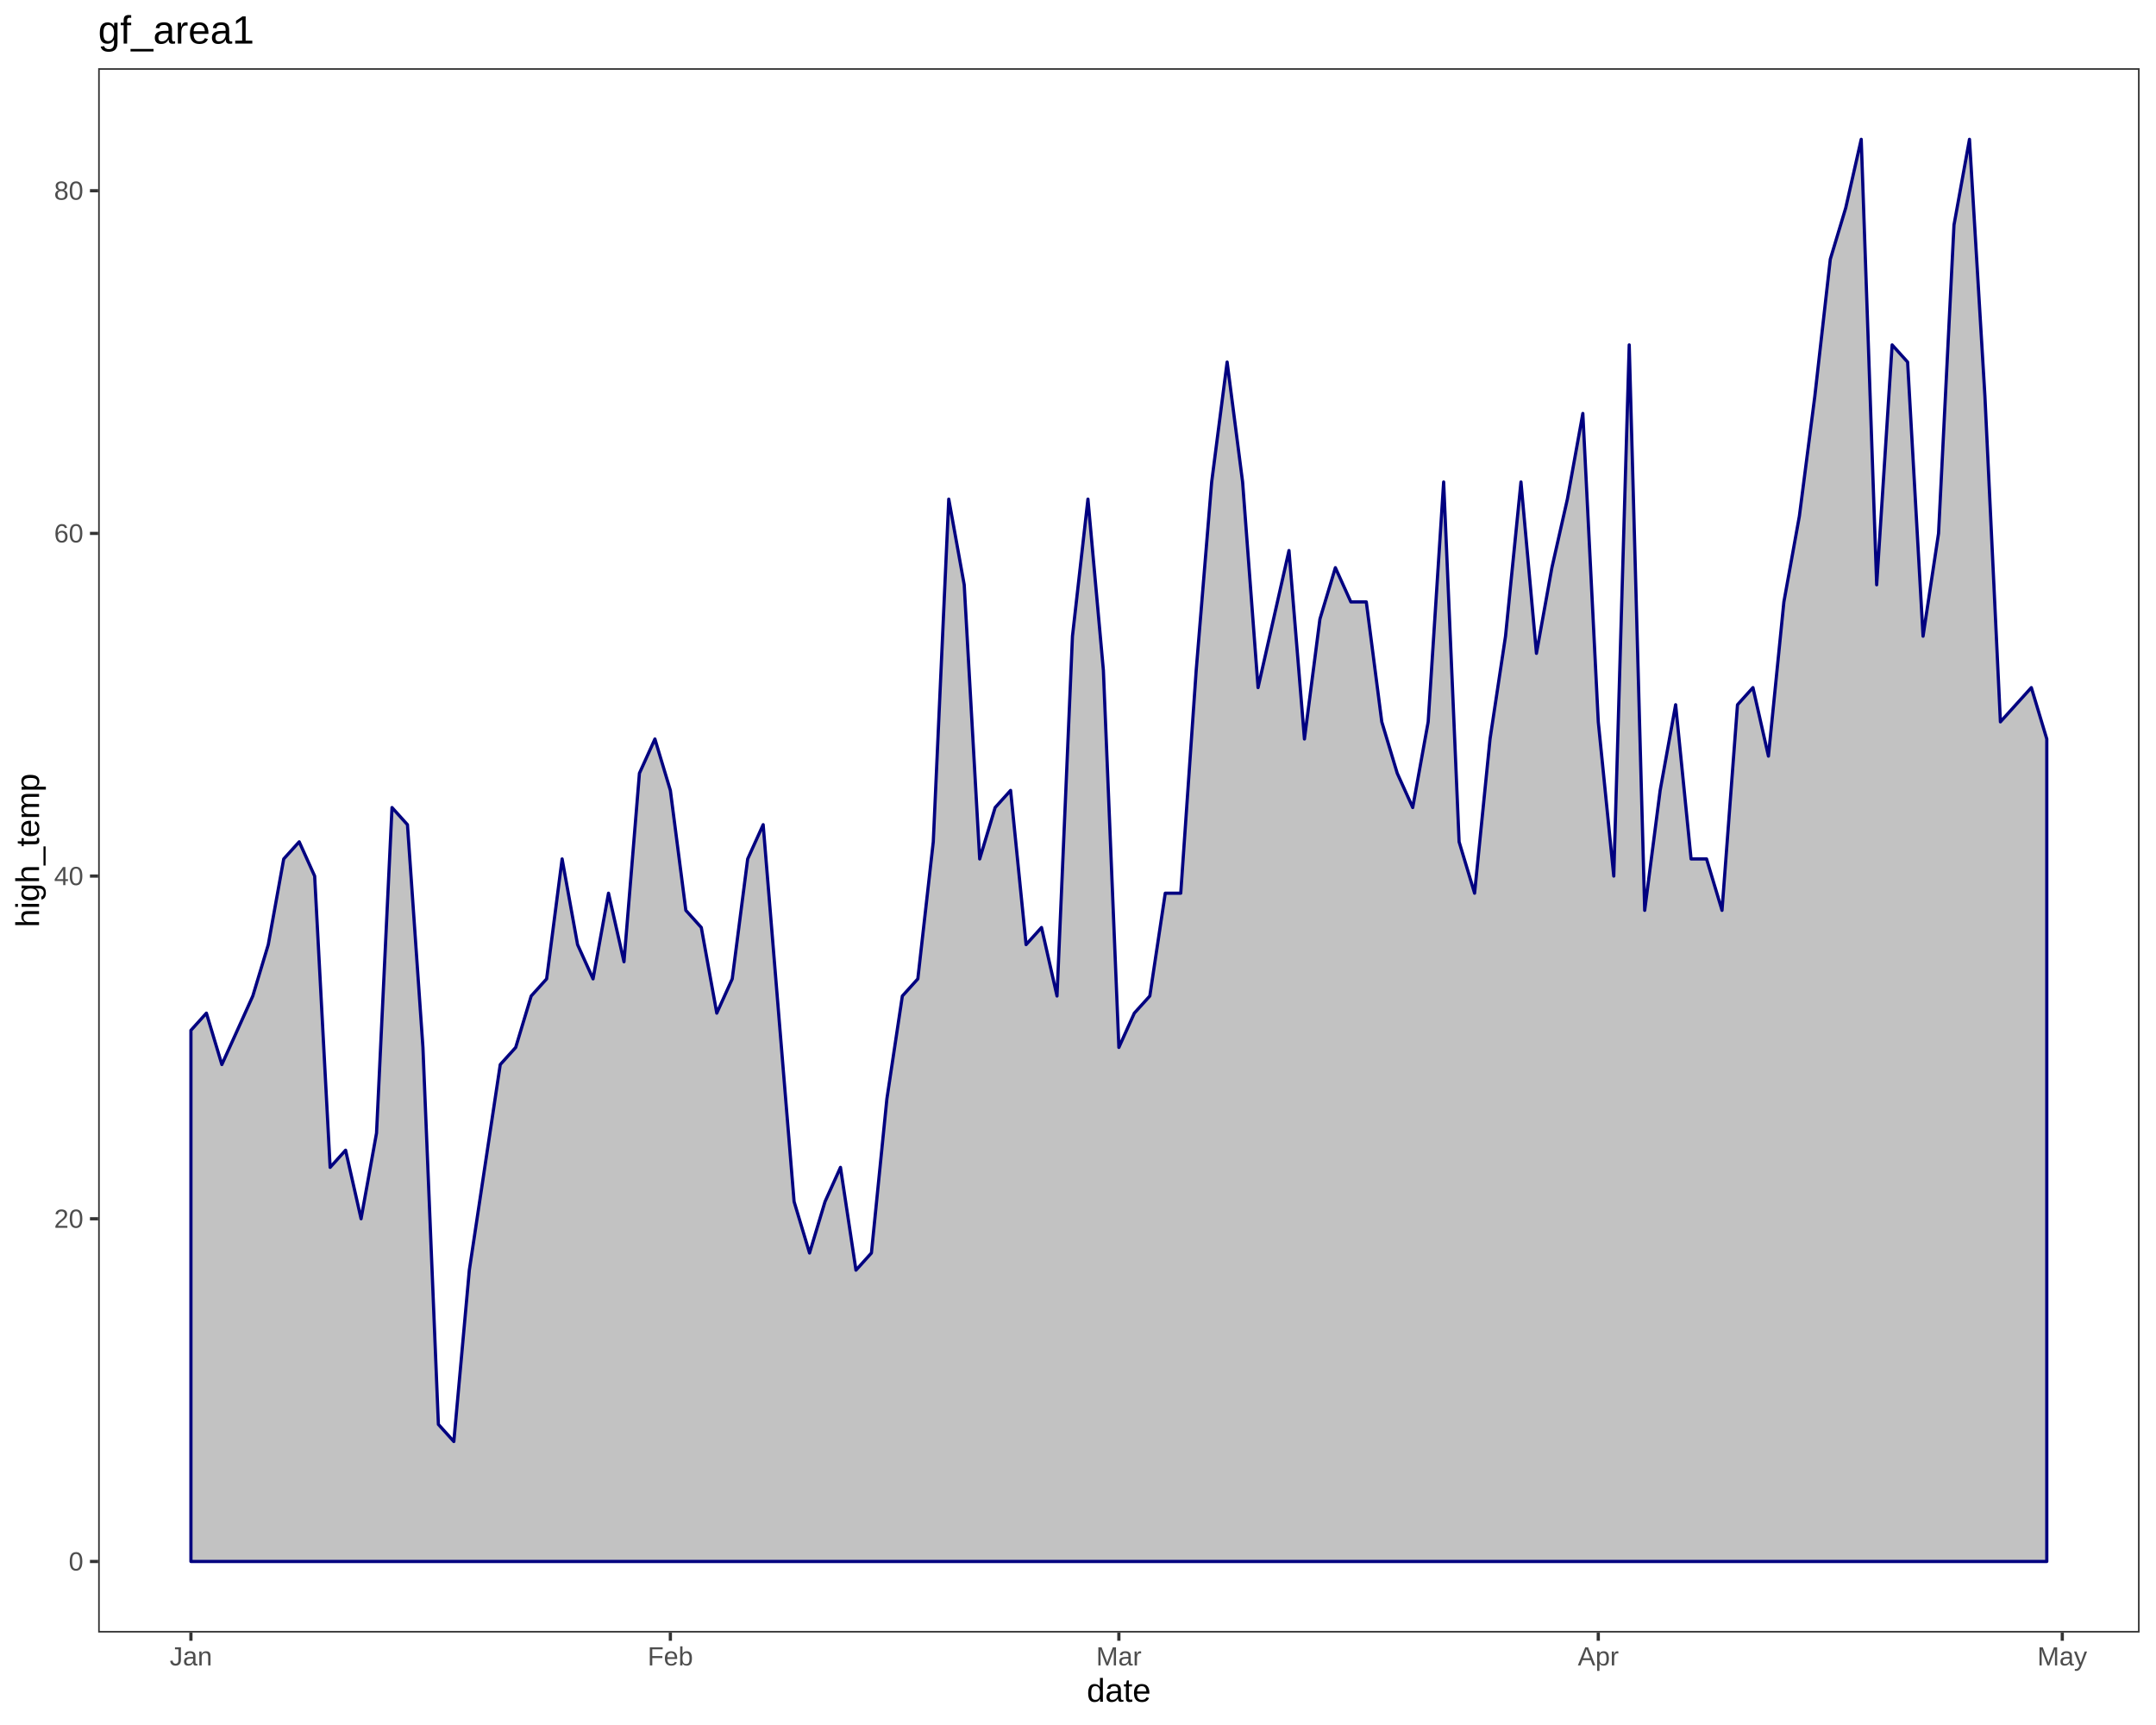
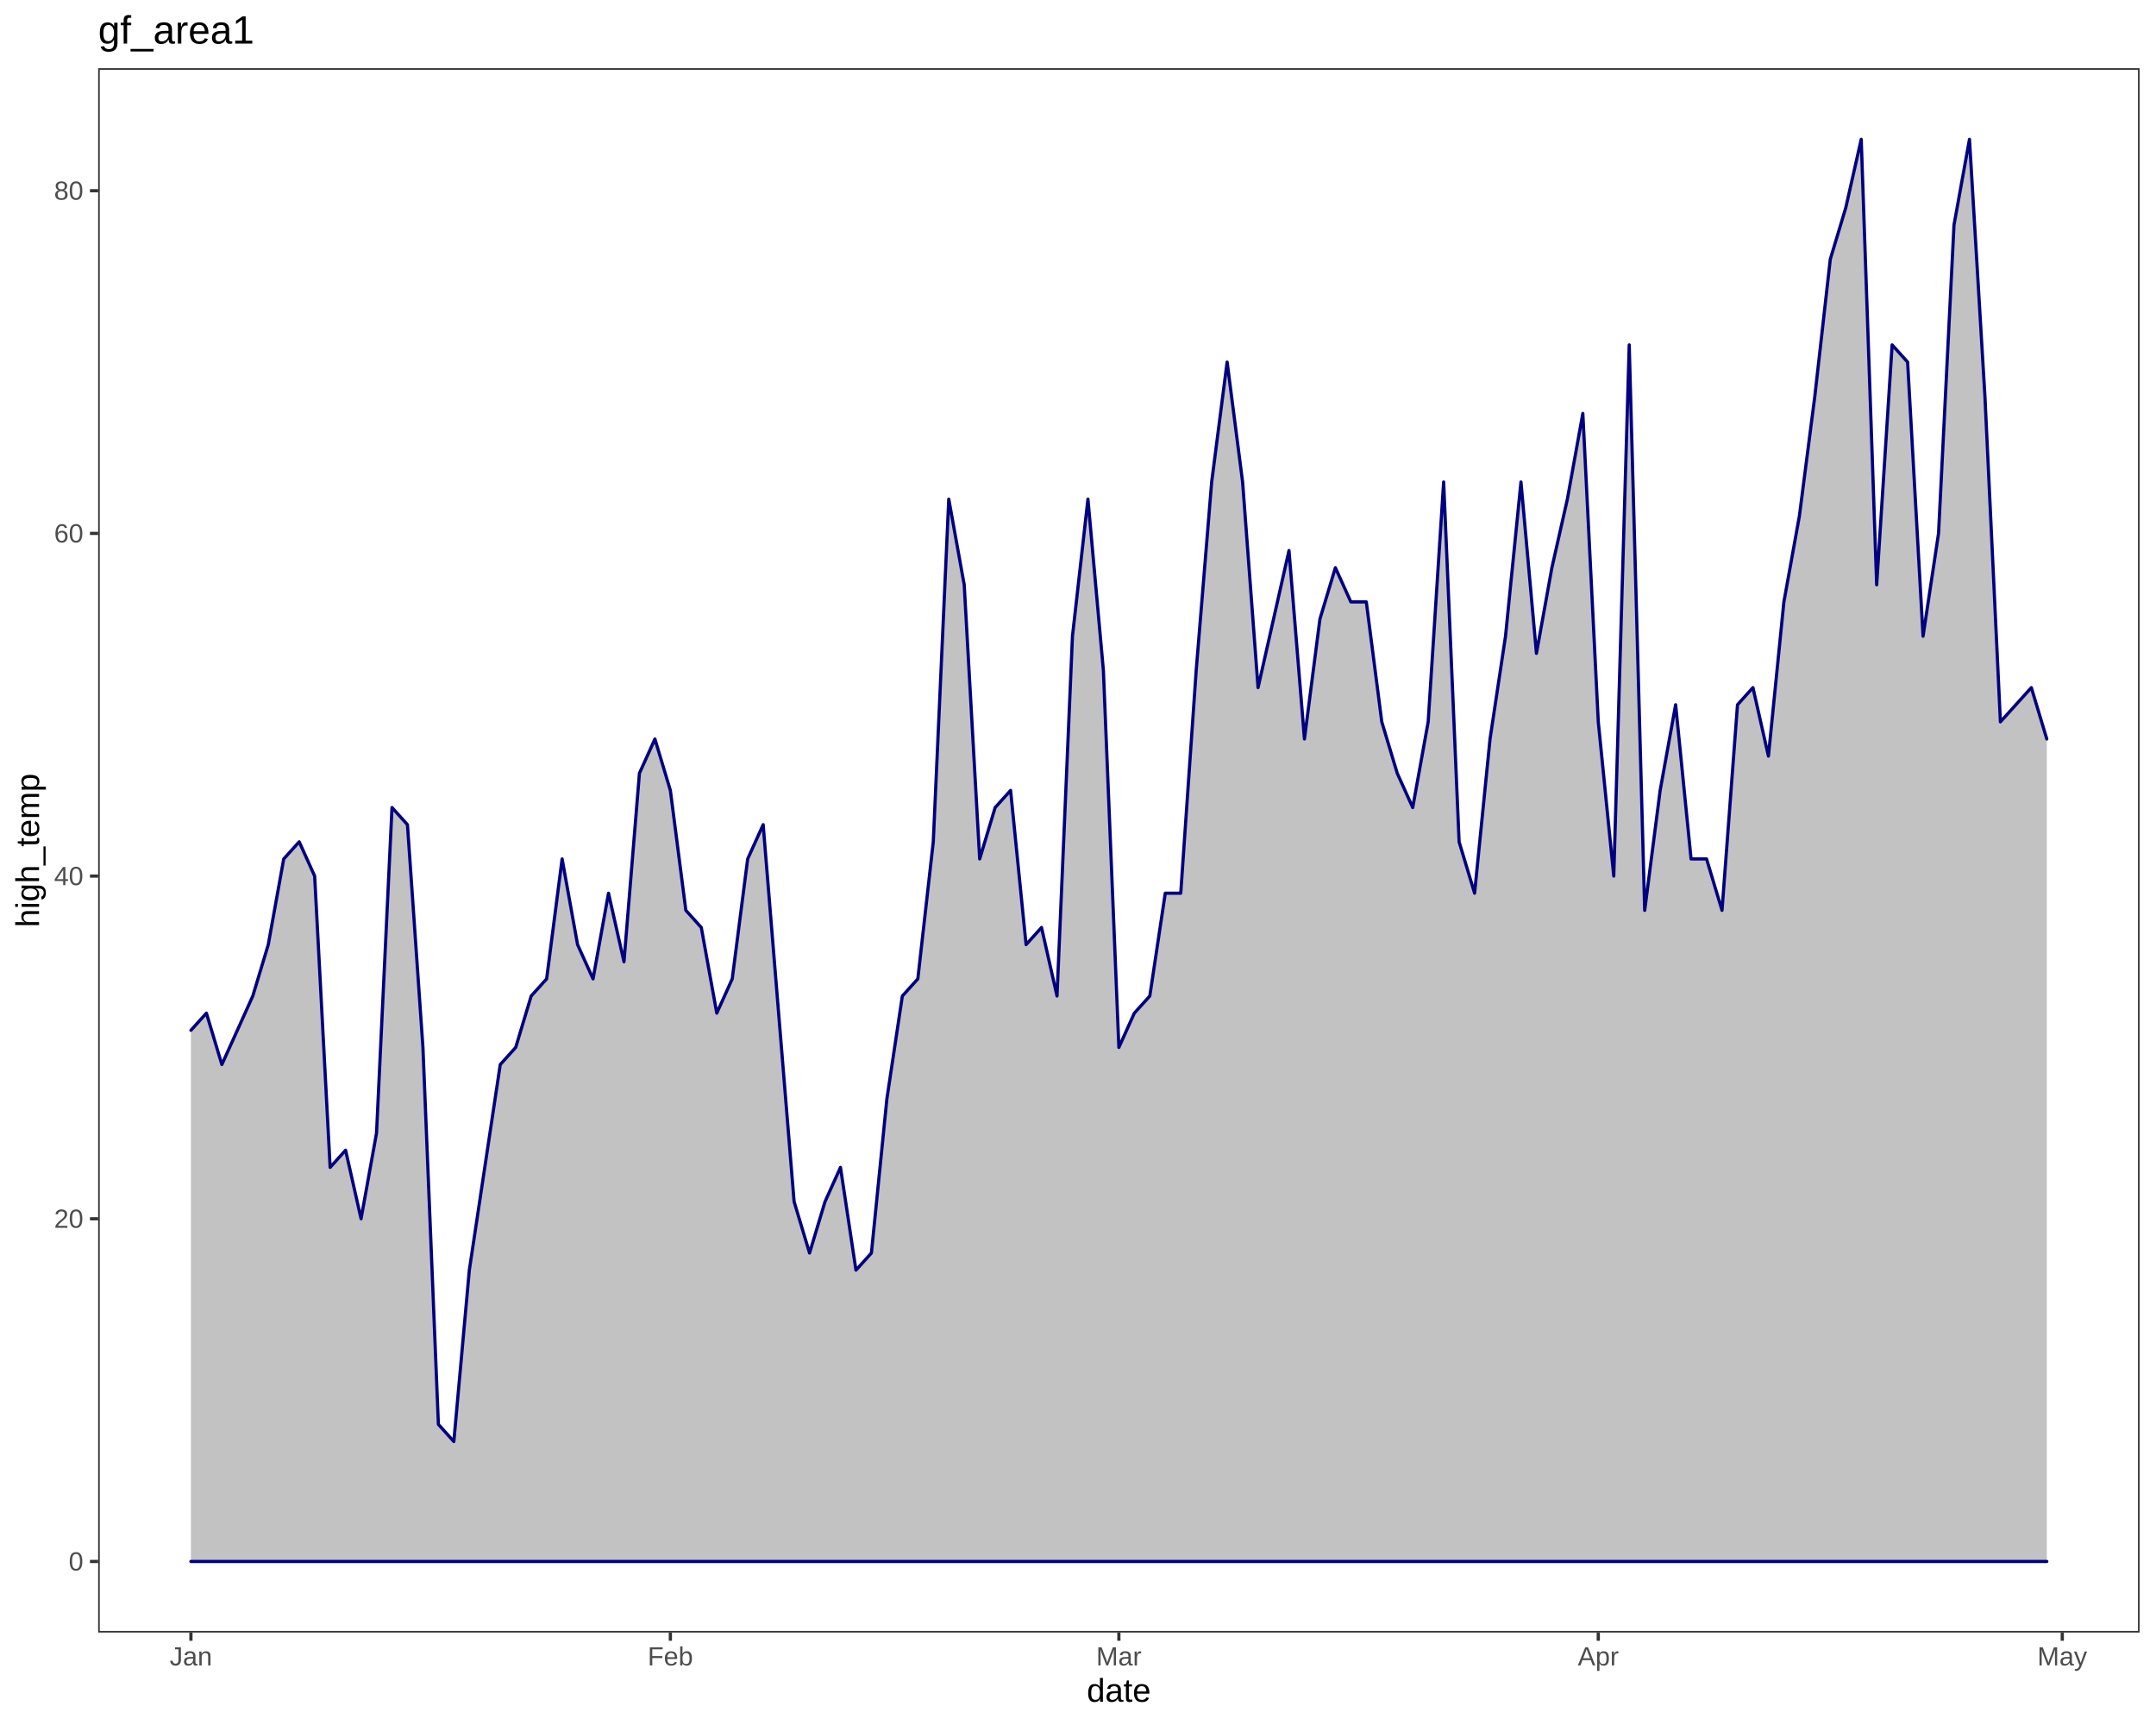
<svg xmlns="http://www.w3.org/2000/svg" viewBox="0 0 720.00 576.00">
  <defs>
    <style type="text/css">
    line, polyline, polygon, path, rect, circle {
      fill: none;
      stroke: #000000;
      stroke-linecap: round;
      stroke-linejoin: round;
      stroke-miterlimit: 10.00;
    }
  </style>
  </defs>
  <rect width="100%" height="100%" style="stroke: none; fill: #FFFFFF;" />
  <rect x="0.00" y="0.00" width="720.00" height="576.00" style="stroke-width: 1.07; stroke: #FFFFFF; fill: #FFFFFF;" />
  <defs>
    <clipPath id="cpMzIuNzh8NzE0LjUyfDU0NS4xM3wyMi43Nw==">
      <rect x="32.78" y="22.77" width="681.74" height="522.36" />
    </clipPath>
  </defs>
  <rect x="32.78" y="22.77" width="681.74" height="522.36" style="stroke-width: 1.07; stroke: none; fill: #FFFFFF;" clip-path="url(#cpMzIuNzh8NzE0LjUyfDU0NS4xM3wyMi43Nw==)" />
-   <polygon points="63.76,344.03 68.93,338.30 74.09,355.47 79.26,344.03 84.42,332.58 89.59,315.42 94.75,286.81 99.92,281.09 105.08,292.53 110.25,389.80 115.41,384.07 120.58,406.96 125.74,378.35 130.91,269.65 136.07,275.37 141.24,349.75 146.40,475.62 151.56,481.34 156.73,424.12 161.89,389.80 167.06,355.47 172.22,349.75 177.39,332.58 182.55,326.86 187.72,286.81 192.88,315.42 198.05,326.86 203.21,298.25 208.38,321.14 213.54,258.20 218.71,246.76 223.87,263.93 229.04,303.98 234.20,309.70 239.37,338.30 244.53,326.86 249.69,286.81 254.86,275.37 260.02,338.30 265.19,401.24 270.35,418.40 275.52,401.24 280.68,389.80 285.85,424.12 291.01,418.40 296.18,366.91 301.34,332.58 306.51,326.86 311.67,281.09 316.84,166.66 322.00,195.27 327.17,286.81 332.33,269.65 337.49,263.93 342.66,315.42 347.82,309.70 352.99,332.58 358.15,212.43 363.32,166.66 368.48,223.88 373.65,349.75 378.81,338.30 383.98,332.58 389.14,298.25 394.31,298.25 399.47,223.88 404.64,160.94 409.80,120.89 414.97,160.94 420.13,229.60 425.30,206.71 430.46,183.83 435.62,246.76 440.79,206.71 445.95,189.55 451.12,200.99 456.28,200.99 461.45,241.04 466.61,258.20 471.78,269.65 476.94,241.04 482.11,160.94 487.27,281.09 492.44,298.25 497.60,246.76 502.77,212.43 507.93,160.94 513.10,218.16 518.26,189.55 523.43,166.66 528.59,138.06 533.75,241.04 538.92,292.53 544.08,115.17 549.25,303.98 554.41,263.93 559.58,235.32 564.74,286.81 569.91,286.81 575.07,303.98 580.24,235.32 585.40,229.60 590.57,252.48 595.73,200.99 600.90,172.38 606.06,132.34 611.23,86.56 616.39,69.40 621.56,46.52 626.72,195.27 631.88,115.17 637.05,120.89 642.21,212.43 647.38,178.11 652.54,75.12 657.71,46.52 662.87,132.34 668.04,241.04 673.20,235.32 678.37,229.60 683.53,246.76 683.53,521.39 678.37,521.39 673.20,521.39 668.04,521.39 662.87,521.39 657.71,521.39 652.54,521.39 647.38,521.39 642.21,521.39 637.05,521.39 631.88,521.39 626.72,521.39 621.56,521.39 616.39,521.39 611.23,521.39 606.06,521.39 600.90,521.39 595.73,521.39 590.57,521.39 585.40,521.39 580.24,521.39 575.07,521.39 569.91,521.39 564.74,521.39 559.58,521.39 554.41,521.39 549.25,521.39 544.08,521.39 538.92,521.39 533.75,521.39 528.59,521.39 523.43,521.39 518.26,521.39 513.10,521.39 507.93,521.39 502.77,521.39 497.60,521.39 492.44,521.39 487.27,521.39 482.11,521.39 476.94,521.39 471.78,521.39 466.61,521.39 461.45,521.39 456.28,521.39 451.12,521.39 445.95,521.39 440.79,521.39 435.62,521.39 430.46,521.39 425.30,521.39 420.13,521.39 414.97,521.39 409.80,521.39 404.64,521.39 399.47,521.39 394.31,521.39 389.14,521.39 383.98,521.39 378.81,521.39 373.65,521.39 368.48,521.39 363.32,521.39 358.15,521.39 352.99,521.39 347.82,521.39 342.66,521.39 337.49,521.39 332.33,521.39 327.17,521.39 322.00,521.39 316.84,521.39 311.67,521.39 306.51,521.39 301.34,521.39 296.18,521.39 291.01,521.39 285.85,521.39 280.68,521.39 275.52,521.39 270.35,521.39 265.19,521.39 260.02,521.39 254.86,521.39 249.69,521.39 244.53,521.39 239.37,521.39 234.20,521.39 229.04,521.39 223.87,521.39 218.71,521.39 213.54,521.39 208.38,521.39 203.21,521.39 198.05,521.39 192.88,521.39 187.72,521.39 182.55,521.39 177.39,521.39 172.22,521.39 167.06,521.39 161.89,521.39 156.73,521.39 151.56,521.39 146.40,521.39 141.24,521.39 136.07,521.39 130.91,521.39 125.74,521.39 120.58,521.39 115.41,521.39 110.25,521.39 105.08,521.39 99.92,521.39 94.75,521.39 89.59,521.39 84.42,521.39 79.26,521.39 74.09,521.39 68.93,521.39 63.76,521.39 " style="stroke-width: 1.07; stroke: #000080; fill: #333333; fill-opacity: 0.30;" clip-path="url(#cpMzIuNzh8NzE0LjUyfDU0NS4xM3wyMi43Nw==)" />
+   <polygon points="63.76,344.03 68.93,338.30 74.09,355.47 79.26,344.03 84.42,332.58 89.59,315.42 94.75,286.81 99.92,281.09 105.08,292.53 110.25,389.80 115.41,384.07 120.58,406.96 125.74,378.35 130.91,269.65 136.07,275.37 141.24,349.75 146.40,475.62 151.56,481.34 156.73,424.12 161.89,389.80 167.06,355.47 172.22,349.75 177.39,332.58 182.55,326.86 187.72,286.81 192.88,315.42 198.05,326.86 203.21,298.25 208.38,321.14 213.54,258.20 218.71,246.76 223.87,263.93 229.04,303.98 234.20,309.70 239.37,338.30 244.53,326.86 249.69,286.81 254.86,275.37 260.02,338.30 265.19,401.24 270.35,418.40 275.52,401.24 280.68,389.80 285.85,424.12 291.01,418.40 296.18,366.91 301.34,332.58 306.51,326.86 311.67,281.09 316.84,166.66 322.00,195.27 327.17,286.81 332.33,269.65 337.49,263.93 342.66,315.42 347.82,309.70 352.99,332.58 358.15,212.43 363.32,166.66 368.48,223.88 373.65,349.75 378.81,338.30 383.98,332.58 389.14,298.25 394.31,298.25 399.47,223.88 404.64,160.94 409.80,120.89 414.97,160.94 420.13,229.60 425.30,206.71 430.46,183.83 435.62,246.76 440.79,206.71 445.95,189.55 451.12,200.99 456.28,200.99 461.45,241.04 466.61,258.20 471.78,269.65 476.94,241.04 482.11,160.94 487.27,281.09 492.44,298.25 497.60,246.76 502.77,212.43 507.93,160.94 513.10,218.16 518.26,189.55 523.43,166.66 528.59,138.06 533.75,241.04 538.92,292.53 544.08,115.17 549.25,303.98 554.41,263.93 559.58,235.32 564.74,286.81 569.91,286.81 575.07,303.98 580.24,235.32 585.40,229.60 590.57,252.48 595.73,200.99 600.90,172.38 606.06,132.34 611.23,86.56 616.39,69.40 621.56,46.52 626.72,195.27 631.88,115.17 637.05,120.89 642.21,212.43 647.38,178.11 652.54,75.12 657.71,46.52 662.87,132.34 668.04,241.04 673.20,235.32 678.37,229.60 683.53,246.76 683.53,521.39 678.37,521.39 673.20,521.39 668.04,521.39 662.87,521.39 657.71,521.39 652.54,521.39 647.38,521.39 642.21,521.39 637.05,521.39 631.88,521.39 626.72,521.39 621.56,521.39 616.39,521.39 611.23,521.39 606.06,521.39 600.90,521.39 595.73,521.39 590.57,521.39 585.40,521.39 580.24,521.39 575.07,521.39 569.91,521.39 564.74,521.39 559.58,521.39 554.41,521.39 549.25,521.39 544.08,521.39 538.92,521.39 533.75,521.39 528.59,521.39 523.43,521.39 518.26,521.39 513.10,521.39 507.93,521.39 502.77,521.39 497.60,521.39 492.44,521.39 487.27,521.39 482.11,521.39 476.94,521.39 471.78,521.39 466.61,521.39 461.45,521.39 456.28,521.39 451.12,521.39 445.95,521.39 440.79,521.39 435.62,521.39 430.46,521.39 425.30,521.39 420.13,521.39 414.97,521.39 409.80,521.39 404.64,521.39 399.47,521.39 394.31,521.39 389.14,521.39 383.98,521.39 378.81,521.39 373.65,521.39 368.48,521.39 363.32,521.39 358.15,521.39 352.99,521.39 347.82,521.39 342.66,521.39 337.49,521.39 332.33,521.39 327.17,521.39 322.00,521.39 316.84,521.39 311.67,521.39 306.51,521.39 301.34,521.39 296.18,521.39 291.01,521.39 285.85,521.39 280.68,521.39 275.52,521.39 270.35,521.39 265.19,521.39 260.02,521.39 254.86,521.39 249.69,521.39 244.53,521.39 239.37,521.39 234.20,521.39 229.04,521.39 223.87,521.39 218.71,521.39 213.54,521.39 208.38,521.39 203.21,521.39 198.05,521.39 192.88,521.39 187.72,521.39 182.55,521.39 177.39,521.39 172.22,521.39 167.06,521.39 161.89,521.39 156.73,521.39 151.56,521.39 146.40,521.39 141.24,521.39 136.07,521.39 130.91,521.39 125.74,521.39 120.58,521.39 115.41,521.39 110.25,521.39 105.08,521.39 99.92,521.39 94.75,521.39 89.59,521.39 84.42,521.39 79.26,521.39 74.09,521.39 68.93,521.39 63.76,521.39 " style="stroke-width: 0.75; stroke: none; fill: #333333; fill-opacity: 0.30;" clip-path="url(#cpMzIuNzh8NzE0LjUyfDU0NS4xM3wyMi43Nw==)" />
+   <polyline points="63.76,344.03 68.93,338.30 74.09,355.47 79.26,344.03 84.42,332.58 89.59,315.42 94.75,286.81 99.92,281.09 105.08,292.53 110.25,389.80 115.41,384.07 120.58,406.96 125.74,378.35 130.91,269.65 136.07,275.37 141.24,349.75 146.40,475.62 151.56,481.34 156.73,424.12 161.89,389.80 167.06,355.47 172.22,349.75 177.39,332.58 182.55,326.86 187.72,286.81 192.88,315.42 198.05,326.86 203.21,298.25 208.38,321.14 213.54,258.20 218.71,246.76 223.87,263.93 229.04,303.98 234.20,309.70 239.37,338.30 244.53,326.86 249.69,286.81 254.86,275.37 260.02,338.30 265.19,401.24 270.35,418.40 275.52,401.24 280.68,389.80 285.85,424.12 291.01,418.40 296.18,366.91 301.34,332.58 306.51,326.86 311.67,281.09 316.84,166.66 322.00,195.27 327.17,286.81 332.33,269.65 337.49,263.93 342.66,315.42 347.82,309.70 352.99,332.58 358.15,212.43 363.32,166.66 368.48,223.88 373.65,349.75 378.81,338.30 383.98,332.58 389.14,298.25 394.31,298.25 399.47,223.88 404.64,160.94 409.80,120.89 414.97,160.94 420.13,229.60 425.30,206.71 430.46,183.83 435.62,246.76 440.79,206.71 445.95,189.55 451.12,200.99 456.28,200.99 461.45,241.04 466.61,258.20 471.78,269.65 476.94,241.04 482.11,160.94 487.27,281.09 492.44,298.25 497.60,246.76 502.77,212.43 507.93,160.94 513.10,218.16 518.26,189.55 523.43,166.66 528.59,138.06 533.75,241.04 538.92,292.53 544.08,115.17 549.25,303.98 554.41,263.93 559.58,235.32 564.74,286.81 569.91,286.81 575.07,303.98 580.24,235.32 585.40,229.60 590.57,252.48 595.73,200.99 600.90,172.38 606.06,132.34 611.23,86.56 616.39,69.40 621.56,46.52 626.72,195.27 631.88,115.17 637.05,120.89 642.21,212.43 647.38,178.11 652.54,75.12 657.71,46.52 662.87,132.34 668.04,241.04 673.20,235.32 678.37,229.60 683.53,246.76 " style="stroke-width: 1.07; stroke: #000080;" clip-path="url(#cpMzIuNzh8NzE0LjUyfDU0NS4xM3wyMi43Nw==)" />
+   <polyline points="683.53,521.39 678.37,521.39 673.20,521.39 668.04,521.39 662.87,521.39 657.71,521.39 652.54,521.39 647.38,521.39 642.21,521.39 637.05,521.39 631.88,521.39 626.72,521.39 621.56,521.39 616.39,521.39 611.23,521.39 606.06,521.39 600.90,521.39 595.73,521.39 590.57,521.39 585.40,521.39 580.24,521.39 575.07,521.39 569.91,521.39 564.74,521.39 559.58,521.39 554.41,521.39 549.25,521.39 544.08,521.39 538.92,521.39 533.75,521.39 528.59,521.39 523.43,521.39 518.26,521.39 513.10,521.39 507.93,521.39 502.77,521.39 497.60,521.39 492.44,521.39 487.27,521.39 482.11,521.39 476.94,521.39 471.78,521.39 466.61,521.39 461.45,521.39 456.28,521.39 451.12,521.39 445.95,521.39 440.79,521.39 435.62,521.39 430.46,521.39 425.30,521.39 420.13,521.39 414.97,521.39 409.80,521.39 404.64,521.39 399.47,521.39 394.31,521.39 389.14,521.39 383.98,521.39 378.81,521.39 373.65,521.39 368.48,521.39 363.32,521.39 358.15,521.39 352.99,521.39 347.82,521.39 342.66,521.39 337.49,521.39 332.33,521.39 327.17,521.39 322.00,521.39 316.84,521.39 311.67,521.39 306.51,521.39 301.34,521.39 296.18,521.39 291.01,521.39 285.85,521.39 280.68,521.39 275.52,521.39 270.35,521.39 265.19,521.39 260.02,521.39 254.86,521.39 249.69,521.39 244.53,521.39 239.37,521.39 234.20,521.39 229.04,521.39 223.87,521.39 218.71,521.39 213.54,521.39 208.38,521.39 203.21,521.39 198.05,521.39 192.88,521.39 187.72,521.39 182.55,521.39 177.39,521.39 172.22,521.39 167.06,521.39 161.89,521.39 156.73,521.39 151.56,521.39 146.40,521.39 141.24,521.39 136.07,521.39 130.91,521.39 125.74,521.39 120.58,521.39 115.41,521.39 110.25,521.39 105.08,521.39 99.92,521.39 94.75,521.39 89.59,521.39 84.42,521.39 79.26,521.39 74.09,521.39 68.93,521.39 63.76,521.39 " style="stroke-width: 1.07; stroke: #000080;" clip-path="url(#cpMzIuNzh8NzE0LjUyfDU0NS4xM3wyMi43Nw==)" />
  <rect x="32.78" y="22.77" width="681.74" height="522.36" style="stroke-width: 1.07; stroke: #333333;" clip-path="url(#cpMzIuNzh8NzE0LjUyfDU0NS4xM3wyMi43Nw==)" />
  <defs>
    <clipPath id="cpMC4wMHw3MjAuMDB8NTc2LjAwfDAuMDA=">
      <rect x="0.00" y="0.00" width="720.00" height="576.00" />
    </clipPath>
  </defs>
  <g clip-path="url(#cpMC4wMHw3MjAuMDB8NTc2LjAwfDAuMDA=)">
    <text x="22.95" y="524.41" style="font-size: 8.80px; fill: #4D4D4D; font-family: Liberation Sans;" textLength="4.89px" lengthAdjust="spacingAndGlyphs">0</text>
  </g>
  <g clip-path="url(#cpMC4wMHw3MjAuMDB8NTc2LjAwfDAuMDA=)">
    <text x="18.06" y="409.98" style="font-size: 8.80px; fill: #4D4D4D; font-family: Liberation Sans;" textLength="9.78px" lengthAdjust="spacingAndGlyphs">20</text>
  </g>
  <g clip-path="url(#cpMC4wMHw3MjAuMDB8NTc2LjAwfDAuMDA=)">
    <text x="18.06" y="295.56" style="font-size: 8.80px; fill: #4D4D4D; font-family: Liberation Sans;" textLength="9.78px" lengthAdjust="spacingAndGlyphs">40</text>
  </g>
  <g clip-path="url(#cpMC4wMHw3MjAuMDB8NTc2LjAwfDAuMDA=)">
    <text x="18.06" y="181.13" style="font-size: 8.80px; fill: #4D4D4D; font-family: Liberation Sans;" textLength="9.78px" lengthAdjust="spacingAndGlyphs">60</text>
  </g>
  <g clip-path="url(#cpMC4wMHw3MjAuMDB8NTc2LjAwfDAuMDA=)">
    <text x="18.06" y="66.70" style="font-size: 8.80px; fill: #4D4D4D; font-family: Liberation Sans;" textLength="9.78px" lengthAdjust="spacingAndGlyphs">80</text>
  </g>
  <polyline points="30.04,521.39 32.78,521.39 " style="stroke-width: 1.07; stroke: #333333; stroke-linecap: butt;" clip-path="url(#cpMC4wMHw3MjAuMDB8NTc2LjAwfDAuMDA=)" />
  <polyline points="30.04,406.96 32.78,406.96 " style="stroke-width: 1.07; stroke: #333333; stroke-linecap: butt;" clip-path="url(#cpMC4wMHw3MjAuMDB8NTc2LjAwfDAuMDA=)" />
  <polyline points="30.04,292.53 32.78,292.53 " style="stroke-width: 1.07; stroke: #333333; stroke-linecap: butt;" clip-path="url(#cpMC4wMHw3MjAuMDB8NTc2LjAwfDAuMDA=)" />
  <polyline points="30.04,178.11 32.78,178.11 " style="stroke-width: 1.07; stroke: #333333; stroke-linecap: butt;" clip-path="url(#cpMC4wMHw3MjAuMDB8NTc2LjAwfDAuMDA=)" />
  <polyline points="30.04,63.68 32.78,63.68 " style="stroke-width: 1.07; stroke: #333333; stroke-linecap: butt;" clip-path="url(#cpMC4wMHw3MjAuMDB8NTc2LjAwfDAuMDA=)" />
  <polyline points="63.76,547.87 63.76,545.13 " style="stroke-width: 1.07; stroke: #333333; stroke-linecap: butt;" clip-path="url(#cpMC4wMHw3MjAuMDB8NTc2LjAwfDAuMDA=)" />
  <polyline points="223.87,547.87 223.87,545.13 " style="stroke-width: 1.07; stroke: #333333; stroke-linecap: butt;" clip-path="url(#cpMC4wMHw3MjAuMDB8NTc2LjAwfDAuMDA=)" />
  <polyline points="373.65,547.87 373.65,545.13 " style="stroke-width: 1.07; stroke: #333333; stroke-linecap: butt;" clip-path="url(#cpMC4wMHw3MjAuMDB8NTc2LjAwfDAuMDA=)" />
  <polyline points="533.75,547.87 533.75,545.13 " style="stroke-width: 1.07; stroke: #333333; stroke-linecap: butt;" clip-path="url(#cpMC4wMHw3MjAuMDB8NTc2LjAwfDAuMDA=)" />
  <polyline points="688.70,547.87 688.70,545.13 " style="stroke-width: 1.07; stroke: #333333; stroke-linecap: butt;" clip-path="url(#cpMC4wMHw3MjAuMDB8NTc2LjAwfDAuMDA=)" />
  <g clip-path="url(#cpMC4wMHw3MjAuMDB8NTc2LjAwfDAuMDA=)">
    <text x="56.67" y="556.11" style="font-size: 8.80px; fill: #4D4D4D; font-family: Liberation Sans;" textLength="14.19px" lengthAdjust="spacingAndGlyphs">Jan</text>
  </g>
  <g clip-path="url(#cpMC4wMHw3MjAuMDB8NTc2LjAwfDAuMDA=)">
    <text x="216.29" y="556.11" style="font-size: 8.80px; fill: #4D4D4D; font-family: Liberation Sans;" textLength="15.16px" lengthAdjust="spacingAndGlyphs">Feb</text>
  </g>
  <g clip-path="url(#cpMC4wMHw3MjAuMDB8NTc2LjAwfDAuMDA=)">
    <text x="366.08" y="556.11" style="font-size: 8.80px; fill: #4D4D4D; font-family: Liberation Sans;" textLength="15.14px" lengthAdjust="spacingAndGlyphs">Mar</text>
  </g>
  <g clip-path="url(#cpMC4wMHw3MjAuMDB8NTc2LjAwfDAuMDA=)">
    <text x="526.91" y="556.11" style="font-size: 8.80px; fill: #4D4D4D; font-family: Liberation Sans;" textLength="13.69px" lengthAdjust="spacingAndGlyphs">Apr</text>
  </g>
  <g clip-path="url(#cpMC4wMHw3MjAuMDB8NTc2LjAwfDAuMDA=)">
    <text x="680.38" y="556.11" style="font-size: 8.80px; fill: #4D4D4D; font-family: Liberation Sans;" textLength="16.62px" lengthAdjust="spacingAndGlyphs">May</text>
  </g>
  <g clip-path="url(#cpMC4wMHw3MjAuMDB8NTc2LjAwfDAuMDA=)">
    <text x="362.93" y="568.24" style="font-size: 11.00px; font-family: Liberation Sans;" textLength="21.44px" lengthAdjust="spacingAndGlyphs">date</text>
  </g>
  <g clip-path="url(#cpMC4wMHw3MjAuMDB8NTc2LjAwfDAuMDA=)">
    <text transform="translate(13.04,309.65) rotate(-90)" style="font-size: 11.00px; font-family: Liberation Sans;" textLength="51.41px" lengthAdjust="spacingAndGlyphs">high_temp</text>
  </g>
  <g clip-path="url(#cpMC4wMHw3MjAuMDB8NTc2LjAwfDAuMDA=)">
    <text x="32.78" y="14.56" style="font-size: 13.20px; font-family: Liberation Sans;" textLength="52.02px" lengthAdjust="spacingAndGlyphs">gf_area1</text>
  </g>
</svg>
